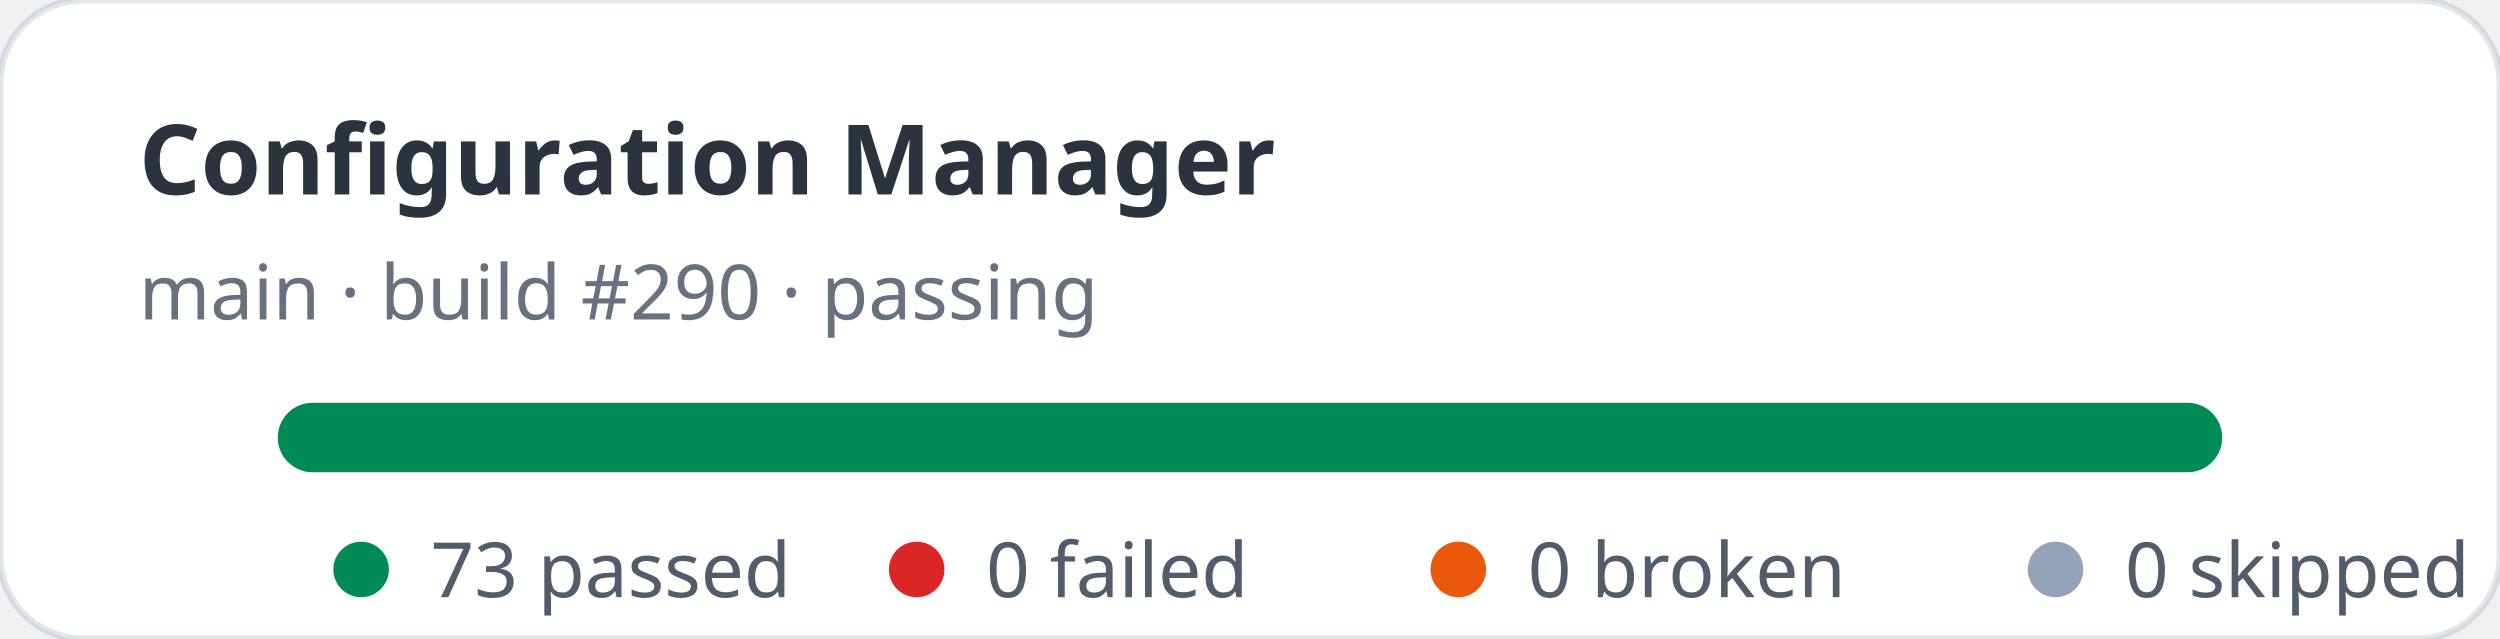
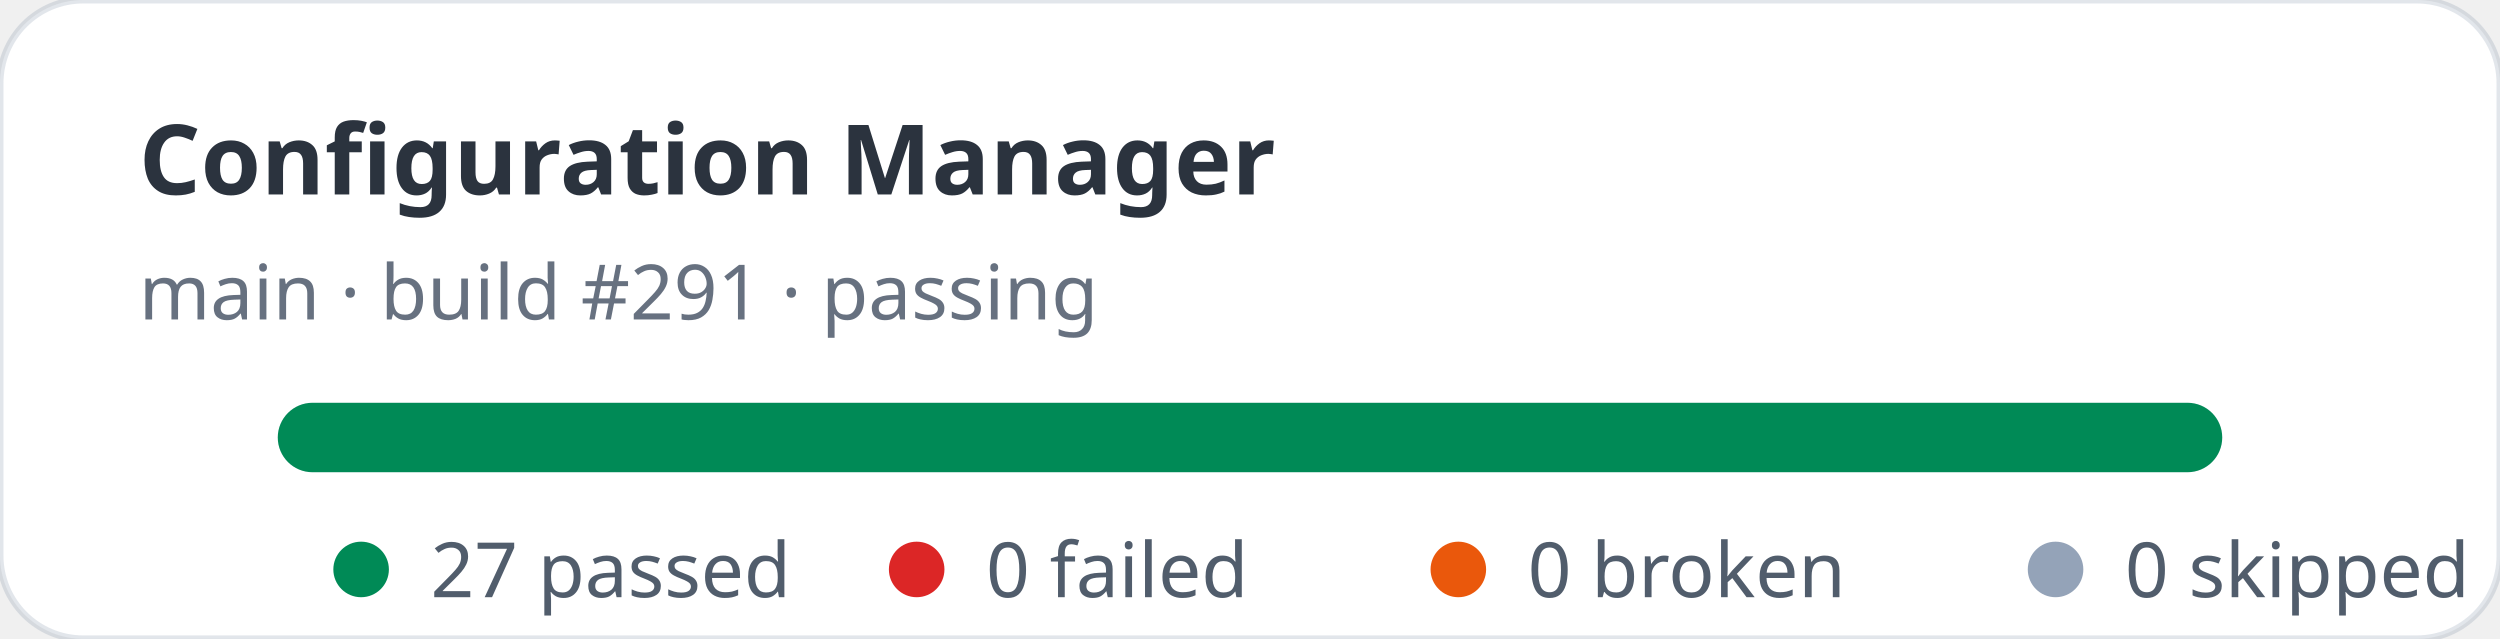
- <svg xmlns="http://www.w3.org/2000/svg" width="360" height="92" viewBox="0 0 360 92" role="img" aria-label="Configuration Manager stats: 73 passed, 0 failed">
+ <svg xmlns="http://www.w3.org/2000/svg" width="360" height="92" viewBox="0 0 360 92" role="img" aria-label="Configuration Manager stats: 27 passed, 0 failed">
  <rect width="360" height="92" rx="12" fill="#ffffff" stroke="rgba(11,48,86,0.12)" />
  <text x="20" y="28" fill="rgba(1,10,24,0.83)" font-family="ui-sans-serif,system-ui,sans-serif" font-size="14" font-weight="700">Configuration Manager</text>
-   <text x="20" y="46" fill="rgba(2,19,44,0.6)" font-family="ui-sans-serif,system-ui,sans-serif" font-size="11">main · build #290 · passing</text>
+   <text x="20" y="46" fill="rgba(2,19,44,0.6)" font-family="ui-sans-serif,system-ui,sans-serif" font-size="11">main · build #291 · passing</text>
  <rect x="40" y="58" width="280" height="10" rx="5" fill="#e2e8f0" />
  <rect x="40" y="58" width="280" height="10" rx="5" fill="#008a56" />
  <g font-family="ui-sans-serif,system-ui,sans-serif" font-size="11" fill="rgba(1,18,40,0.68)">
    <circle cx="52" cy="82" r="4" fill="#008a56" />
-     <text x="62" y="86">73 passed</text>
+     <text x="62" y="86">27 passed</text>
    <circle cx="132" cy="82" r="4" fill="#dc2626" />
    <text x="142" y="86">0 failed</text>
    <circle cx="210" cy="82" r="4" fill="#ea580c" />
    <text x="220" y="86">0 broken</text>
    <circle cx="296" cy="82" r="4" fill="#94a3b8" />
    <text x="306" y="86">0 skipped</text>
  </g>
</svg>
